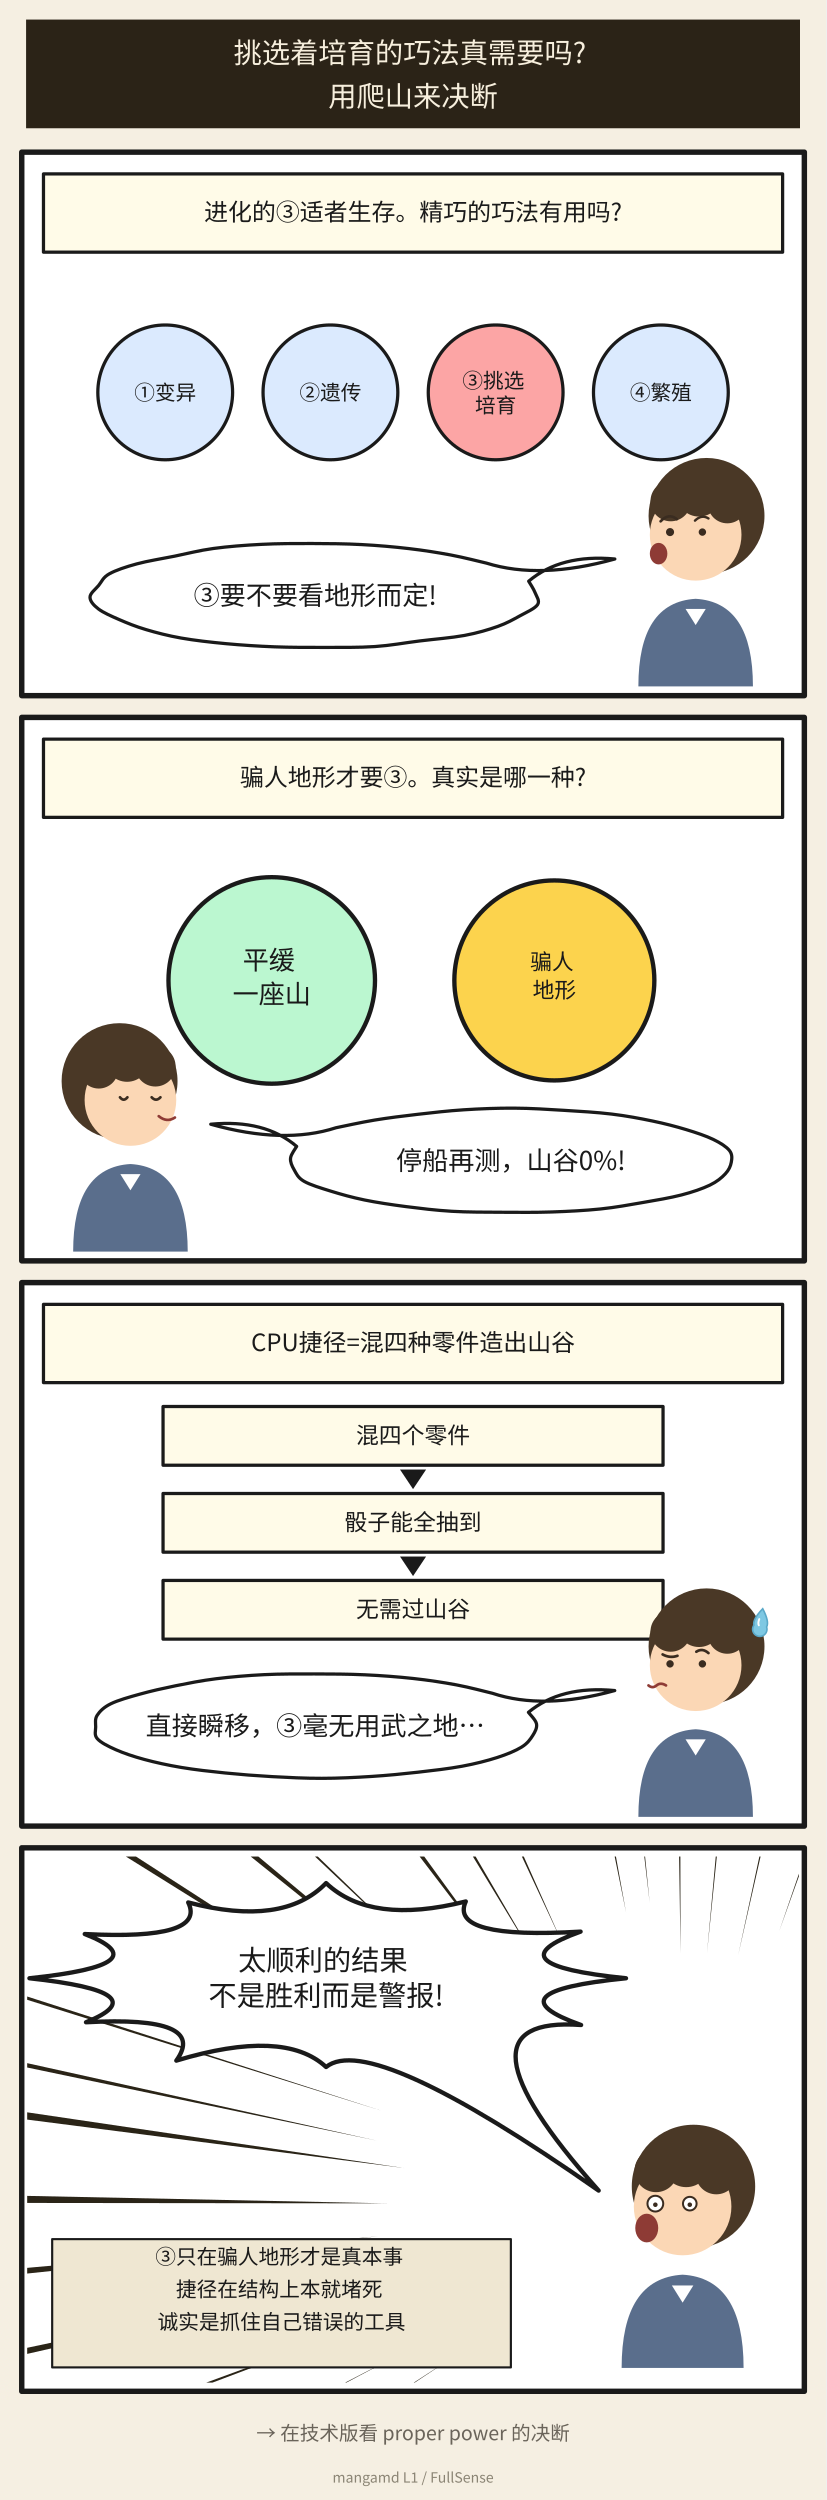
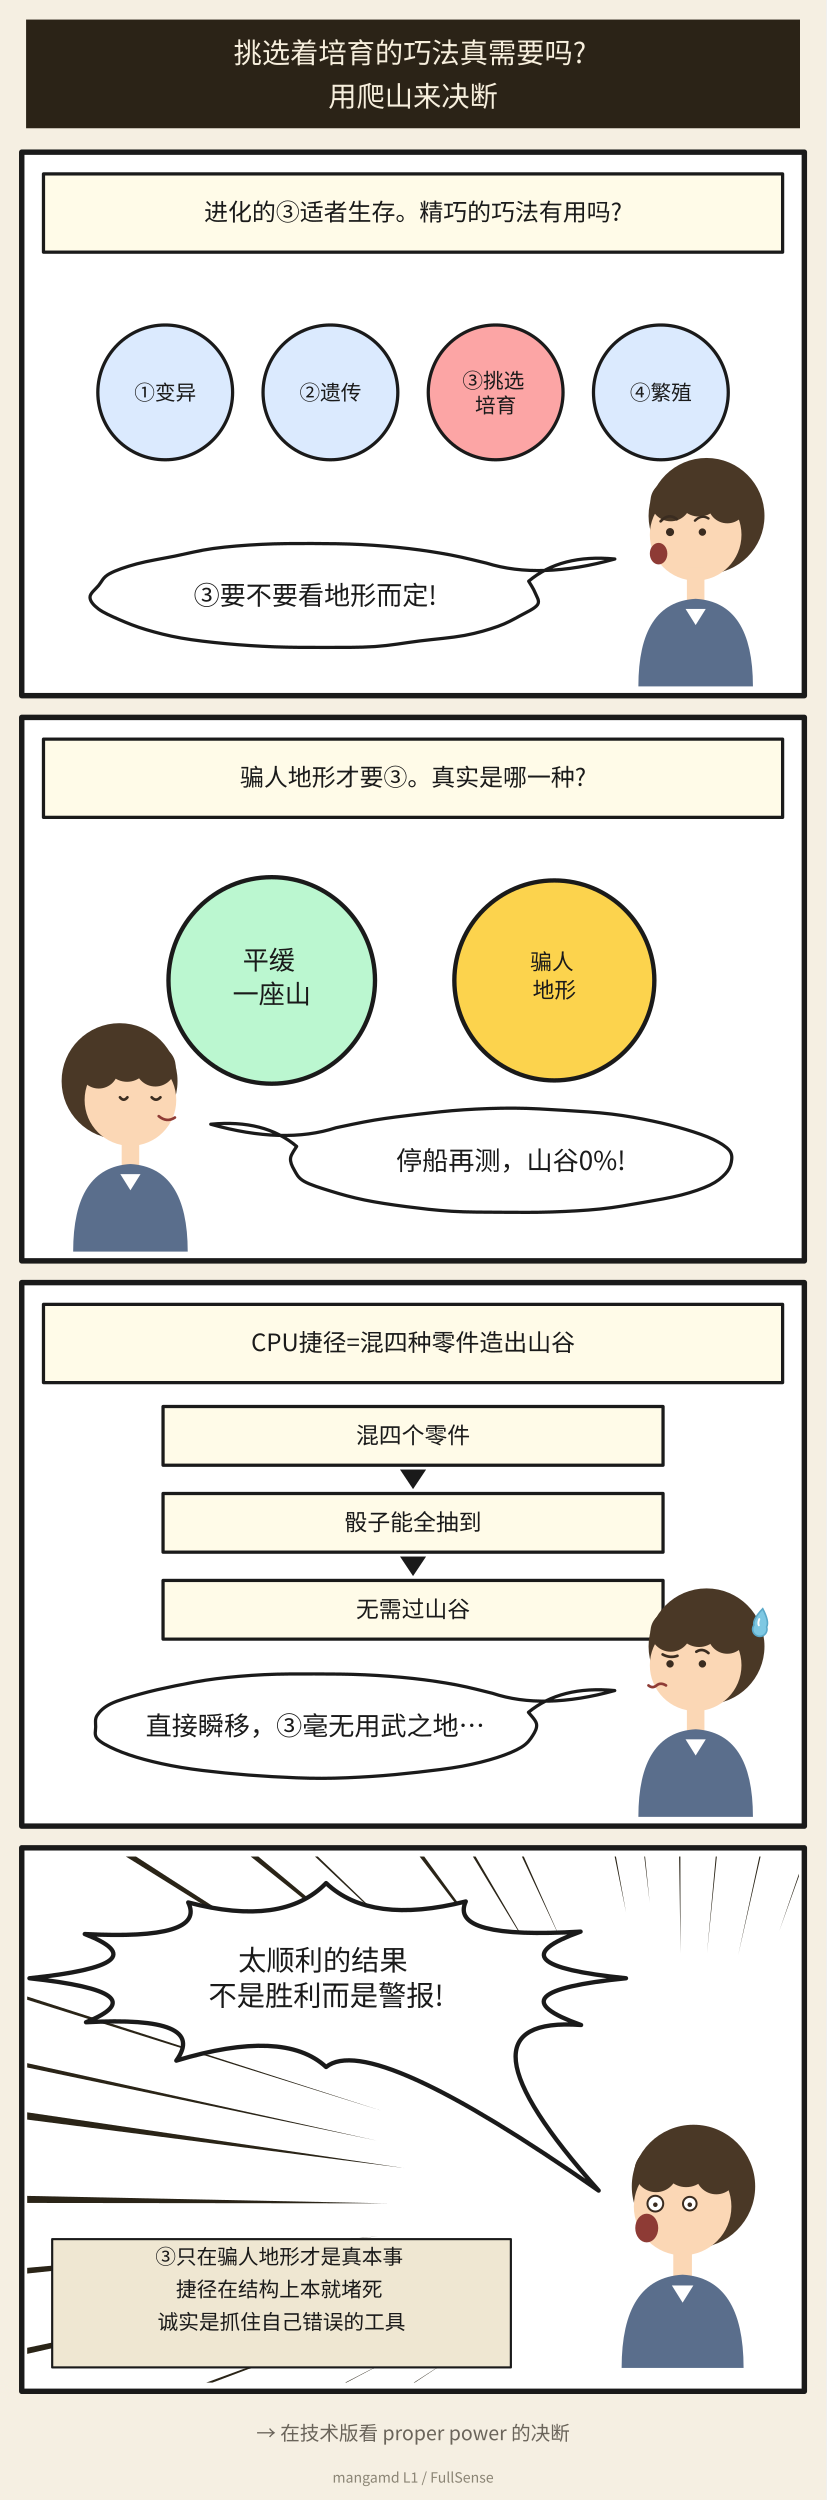
<svg xmlns="http://www.w3.org/2000/svg" viewBox="0 0 760 2300" role="img" aria-label="用爬山给 llcore 第三轴 ③ 下结论" style="width:100%;height:auto;max-width:1200px">
  <defs>
    <clipPath id="cl_26">
      <rect x="25" y="1708" width="710" height="484" />
    </clipPath>
  </defs>
  <rect width="760" height="2300" fill="#f5efe2" />
  <g transform="translate(0.00,0.00) scale(1)">
    <path d="M 24.00,18.00 L 736.00,18.00 L 736.00,118.00 L 24.00,118.00 Z" fill="#2b2317" stroke="none" stroke-width="3" stroke-linejoin="round" />
    <text font-family="'Microsoft YaHei','Noto Sans CJK SC',sans-serif" font-size="26" fill="#f7efdd" text-anchor="middle">
      <tspan x="380.0" y="58.0">挑选着培育的巧法真需要吗?</tspan>
      <tspan x="380.0" y="98.0">用爬山来决断</tspan>
    </text>
  </g>
  <g transform="translate(0.00,0.00) scale(1)">
    <path d="M 20.00,140.00 L 740.00,140.00 L 740.00,640.00 L 20.00,640.00 Z" fill="#ffffff" stroke="#1a1a1a" stroke-width="5" stroke-linejoin="round" />
    <text font-family="'Microsoft YaHei','Noto Sans CJK SC',sans-serif" font-size="1" fill="#1a1a1a" text-anchor="middle">
      <tspan x="0.0" y="0.0" />
    </text>
  </g>
  <g transform="translate(0.00,0.00) scale(1)">
    <path d="M 20.00,660.00 L 740.00,660.00 L 740.00,1160.00 L 20.00,1160.00 Z" fill="#ffffff" stroke="#1a1a1a" stroke-width="5" stroke-linejoin="round" />
    <text font-family="'Microsoft YaHei','Noto Sans CJK SC',sans-serif" font-size="1" fill="#1a1a1a" text-anchor="middle">
      <tspan x="0.0" y="0.0" />
    </text>
  </g>
  <g transform="translate(0.00,0.00) scale(1)">
    <path d="M 20.00,1180.00 L 740.00,1180.00 L 740.00,1680.00 L 20.00,1680.00 Z" fill="#ffffff" stroke="#1a1a1a" stroke-width="5" stroke-linejoin="round" />
    <text font-family="'Microsoft YaHei','Noto Sans CJK SC',sans-serif" font-size="1" fill="#1a1a1a" text-anchor="middle">
      <tspan x="0.0" y="0.0" />
    </text>
  </g>
  <g transform="translate(0.00,0.00) scale(1)">
    <path d="M 20.00,1700.00 L 740.00,1700.00 L 740.00,2200.00 L 20.00,2200.00 Z" fill="#ffffff" stroke="#1a1a1a" stroke-width="5" stroke-linejoin="round" />
    <text font-family="'Microsoft YaHei','Noto Sans CJK SC',sans-serif" font-size="1" fill="#1a1a1a" text-anchor="middle">
      <tspan x="0.0" y="0.0" />
    </text>
  </g>
  <g transform="translate(0.00,0.00) scale(1)">
    <path d="M 40.00,160.00 L 720.00,160.00 L 720.00,232.00 L 40.00,232.00 Z" fill="#fffbe8" stroke="#1a1a1a" stroke-width="3" stroke-linejoin="round" />
    <text font-family="'Microsoft YaHei','Noto Sans CJK SC',sans-serif" font-size="22" fill="#1a1a1a" text-anchor="middle">
      <tspan x="380.0" y="203.0">进化的③适者生存。精巧的巧法有用吗?</tspan>
    </text>
  </g>
  <g transform="translate(0.00,0.00) scale(1)">
    <path d="M 90.00,361.00 a 62.00,62.00 0 1,0 124.00,0 a 62.00,62.00 0 1,0 -124.00,0 Z" fill="#dbeafe" stroke="#1a1a1a" stroke-width="3" stroke-linejoin="round" />
    <text font-family="'Microsoft YaHei','Noto Sans CJK SC',sans-serif" font-size="19" fill="#1a1a1a" text-anchor="middle">
      <tspan x="152.0" y="368.0">①变异</tspan>
    </text>
  </g>
  <g transform="translate(0.00,0.00) scale(1)">
    <path d="M 242.00,361.00 a 62.00,62.00 0 1,0 124.00,0 a 62.00,62.00 0 1,0 -124.00,0 Z" fill="#dbeafe" stroke="#1a1a1a" stroke-width="3" stroke-linejoin="round" />
    <text font-family="'Microsoft YaHei','Noto Sans CJK SC',sans-serif" font-size="19" fill="#1a1a1a" text-anchor="middle">
      <tspan x="304.0" y="368.0">②遗传</tspan>
    </text>
  </g>
  <g transform="translate(0.00,0.00) scale(1)">
    <path d="M 394.00,361.00 a 62.00,62.00 0 1,0 124.00,0 a 62.00,62.00 0 1,0 -124.00,0 Z" fill="#fca5a5" stroke="#1a1a1a" stroke-width="3" stroke-linejoin="round" />
    <text font-family="'Microsoft YaHei','Noto Sans CJK SC',sans-serif" font-size="19" fill="#1a1a1a" text-anchor="middle">
      <tspan x="456.0" y="357.0">③挑选</tspan>
      <tspan x="456.0" y="379.8">培育</tspan>
    </text>
  </g>
  <g transform="translate(0.00,0.00) scale(1)">
    <path d="M 546.00,361.00 a 62.00,62.00 0 1,0 124.00,0 a 62.00,62.00 0 1,0 -124.00,0 Z" fill="#dbeafe" stroke="#1a1a1a" stroke-width="3" stroke-linejoin="round" />
    <text font-family="'Microsoft YaHei','Noto Sans CJK SC',sans-serif" font-size="19" fill="#1a1a1a" text-anchor="middle">
      <tspan x="608.0" y="368.0">④繁殖</tspan>
    </text>
  </g>
  <g transform="translate(0.00,0.00) scale(1)">
    <path d="M 596.68,474.64 a 53.32,53.32 0 1,0 106.64,0 a 53.32,53.32 0 1,0 -106.64,0 Z" fill="#4a3826" stroke="none" stroke-width="2" stroke-linejoin="round" />
    <path d="M 597.84,492.00 a 42.16,42.16 0 1,0 84.32,0 a 42.16,42.16 0 1,0 -84.32,0 Z" fill="#fbd7b5" stroke="none" stroke-width="2" stroke-linejoin="round" />
    <path d="M 598.46,461.00 a 18.60,18.60 0 1,0 37.20,0 a 18.60,18.60 0 1,0 -37.20,0 Z" fill="#4a3826" stroke="none" stroke-width="2" stroke-linejoin="round" />
    <path d="M 622.64,454.80 a 20.46,20.46 0 1,0 40.92,0 a 20.46,20.46 0 1,0 -40.92,0 Z" fill="#4a3826" stroke="none" stroke-width="2" stroke-linejoin="round" />
    <path d="M 651.16,463.48 a 17.98,17.98 0 1,0 35.96,0 a 17.98,17.98 0 1,0 -35.96,0 Z" fill="#4a3826" stroke="none" stroke-width="2" stroke-linejoin="round" />
    <path d="M 607.76 479.6 q 7.44 -8 14.88 -2" fill="none" stroke="#3a2c20" stroke-width="2.5" stroke-linejoin="round" stroke-linecap="round" />
    <path d="M 639.38 478.98 q 6.2 -6 12.4 -2" fill="none" stroke="#3a2c20" stroke-width="2.25" stroke-linejoin="round" stroke-linecap="round" />
    <path d="M 612.72,489.52 a 3.72,3.72 0 1,0 7.44,0 a 3.72,3.72 0 1,0 -7.44,0 Z" fill="#3a2c20" stroke="none" stroke-width="2" stroke-linejoin="round" />
    <path d="M 642.79,489.52 a 3.41,3.41 0 1,0 6.82,0 a 3.41,3.41 0 1,0 -6.82,0 Z" fill="#3a2c20" stroke="none" stroke-width="2" stroke-linejoin="round" />
    <path d="M 597.84,509.36 a 8.06,9.92 0 1,0 16.12,0 a 8.06,9.92 0 1,0 -16.12,0 Z" fill="#8e3b35" stroke="none" stroke-width="2" stroke-linejoin="round" />
+     <path d="M 631.94 521.76 h 16.12 v 43.4 h -16.12 Z" fill="#fbd7b5" stroke="none" stroke-width="2" stroke-linejoin="round" />
    <path d="M 587.3 631.5 Q 587.3 554.0 640 550.9 Q 692.7 554.0 692.7 631.5 Z" fill="#5a6e8c" stroke="none" stroke-width="2" stroke-linejoin="round" />
    <path d="M 630.7 560.2 L 640 575.08 L 649.3 560.2" fill="#ffffff" stroke="none" stroke-width="2" stroke-linejoin="round" />
  </g>
  <g transform="translate(0.00,0.00) scale(1)">
    <path d="M 486.38,534.71 C 487.38,536.49 490.98,541.79 492.34,545.39 C 493.70,548.98 496.88,552.76 494.56,556.28 C 492.25,559.80 484.54,563.18 478.44,566.52 C 472.34,569.86 466.49,573.28 457.97,576.30 C 449.45,579.31 439.31,582.37 427.31,584.60 C 415.32,586.83 399.72,587.98 386.00,589.69 C 372.28,591.39 359.56,593.85 344.98,594.83 C 330.41,595.82 313.95,595.58 298.54,595.62 C 283.13,595.66 267.63,595.65 252.52,595.08 C 237.41,594.50 222.19,593.51 207.89,592.17 C 193.59,590.83 179.01,589.18 166.73,587.02 C 154.45,584.86 143.72,582.03 134.23,579.20 C 124.73,576.37 117.04,573.22 109.75,570.05 C 102.46,566.88 94.98,563.63 90.49,560.18 C 86.00,556.74 82.76,552.99 82.80,549.40 C 82.83,545.81 87.76,542.24 90.71,538.67 C 93.66,535.10 94.62,531.30 100.47,527.99 C 106.32,524.67 115.78,521.50 125.82,518.78 C 135.86,516.06 148.97,514.02 160.71,511.66 C 172.45,509.30 183.01,506.42 196.27,504.61 C 209.53,502.80 225.18,501.58 240.26,500.82 C 255.35,500.05 271.34,499.99 286.78,500.03 C 302.22,500.06 317.97,500.23 332.89,501.02 C 347.81,501.80 362.66,503.12 376.31,504.72 C 389.95,506.32 402.88,508.38 414.76,510.60 C 426.64,512.83 442.11,516.83 447.58,518.08 Q 496.87,533.47 565.64,514.28 Q 516.02,509.63 486.38,534.71 Z" fill="#ffffff" stroke="#1a1a1a" stroke-width="3" stroke-linejoin="round" />
    <text font-family="'Microsoft YaHei','Noto Sans CJK SC',sans-serif" font-size="24" fill="#1a1a1a" text-anchor="middle">
      <tspan x="290.0" y="556.4">③要不要看地形而定!</tspan>
    </text>
  </g>
  <g transform="translate(0.00,0.00) scale(1)">
    <path d="M 40.00,680.00 L 720.00,680.00 L 720.00,752.00 L 40.00,752.00 Z" fill="#fffbe8" stroke="#1a1a1a" stroke-width="3" stroke-linejoin="round" />
    <text font-family="'Microsoft YaHei','Noto Sans CJK SC',sans-serif" font-size="22" fill="#1a1a1a" text-anchor="middle">
      <tspan x="380.0" y="723.0">骗人地形才要③。真实是哪一种?</tspan>
    </text>
  </g>
  <g transform="translate(0.00,0.00) scale(1)">
    <path d="M 155.00,902.00 a 95.00,95.00 0 1,0 190.00,0 a 95.00,95.00 0 1,0 -190.00,0 Z" fill="#bbf7d0" stroke="#1a1a1a" stroke-width="4" stroke-linejoin="round" />
    <text font-family="'Microsoft YaHei','Noto Sans CJK SC',sans-serif" font-size="24" fill="#1a1a1a" text-anchor="middle">
      <tspan x="250.0" y="892.0">平缓</tspan>
      <tspan x="250.0" y="923.2">一座山</tspan>
    </text>
  </g>
  <g transform="translate(0.00,0.00) scale(1)">
    <path d="M 418.00,902.00 a 92.00,92.00 0 1,0 184.00,0 a 92.00,92.00 0 1,0 -184.00,0 Z" fill="#fcd34d" stroke="#1a1a1a" stroke-width="4" stroke-linejoin="round" />
    <text font-family="'Microsoft YaHei','Noto Sans CJK SC',sans-serif" font-size="20" fill="#1a1a1a" text-anchor="middle">
      <tspan x="510.0" y="892.0">骗人</tspan>
      <tspan x="510.0" y="918.0">地形</tspan>
    </text>
  </g>
  <g transform="translate(0.00,0.00) scale(1)">
    <path d="M 56.68,994.64 a 53.32,53.32 0 1,0 106.64,0 a 53.32,53.32 0 1,0 -106.64,0 Z" fill="#4a3826" stroke="none" stroke-width="2" stroke-linejoin="round" />
    <path d="M 77.84,1012.00 a 42.16,42.16 0 1,0 84.32,0 a 42.16,42.16 0 1,0 -84.32,0 Z" fill="#fbd7b5" stroke="none" stroke-width="2" stroke-linejoin="round" />
    <path d="M 124.34,981.00 a 18.60,18.60 0 1,0 37.20,0 a 18.60,18.60 0 1,0 -37.20,0 Z" fill="#4a3826" stroke="none" stroke-width="2" stroke-linejoin="round" />
    <path d="M 96.44,974.80 a 20.46,20.46 0 1,0 40.92,0 a 20.46,20.46 0 1,0 -40.92,0 Z" fill="#4a3826" stroke="none" stroke-width="2" stroke-linejoin="round" />
    <path d="M 72.88,983.48 a 17.98,17.98 0 1,0 35.96,0 a 17.98,17.98 0 1,0 -35.96,0 Z" fill="#4a3826" stroke="none" stroke-width="2" stroke-linejoin="round" />
    <path d="M 139.53 1009.52 q 4.03 4.34 8.06 0" fill="none" stroke="#3a2c20" stroke-width="2.5" stroke-linejoin="round" stroke-linecap="round" />
    <path d="M 110.39 1009.52 q 3.41 4.34 6.82 0" fill="none" stroke="#3a2c20" stroke-width="2.5" stroke-linejoin="round" stroke-linecap="round" />
    <path d="M 146.04 1026.88 q 7.44 6.2 14.88 1.24" fill="none" stroke="#8e3b35" stroke-width="2.5" stroke-linejoin="round" stroke-linecap="round" />
+     <path d="M 111.94 1041.76 h 16.12 v 43.4 h -16.12 Z" fill="#fbd7b5" stroke="none" stroke-width="2" stroke-linejoin="round" />
    <path d="M 67.3 1151.5 Q 67.3 1074.0 120 1070.9 Q 172.7 1074.0 172.7 1151.5 Z" fill="#5a6e8c" stroke="none" stroke-width="2" stroke-linejoin="round" />
    <path d="M 110.7 1080.2 L 120 1095.08 L 129.3 1080.2" fill="#ffffff" stroke="none" stroke-width="2" stroke-linejoin="round" />
  </g>
  <g transform="translate(0.00,0.00) scale(1)">
    <path d="M 309.19,1037.51 C 315.10,1036.34 332.08,1032.54 344.61,1030.48 C 357.15,1028.42 370.68,1026.74 384.40,1025.16 C 398.12,1023.59 412.15,1021.95 426.93,1021.00 C 441.71,1020.06 457.77,1019.41 473.09,1019.50 C 488.41,1019.58 503.89,1020.60 518.84,1021.51 C 533.79,1022.42 549.23,1023.32 562.79,1024.96 C 576.36,1026.59 588.82,1028.95 600.24,1031.33 C 611.66,1033.71 621.98,1036.41 631.31,1039.24 C 640.64,1042.07 649.60,1045.07 656.24,1048.29 C 662.88,1051.51 668.37,1055.03 671.13,1058.54 C 673.88,1062.05 673.42,1065.75 672.77,1069.33 C 672.12,1072.91 670.52,1076.50 667.22,1080.00 C 663.93,1083.51 659.73,1087.11 653.01,1090.34 C 646.28,1093.57 637.17,1096.71 626.88,1099.37 C 616.59,1102.04 603.68,1104.18 591.27,1106.33 C 578.87,1108.47 566.39,1110.80 552.44,1112.25 C 538.49,1113.69 522.72,1114.51 507.60,1115.01 C 492.47,1115.52 476.99,1115.39 461.68,1115.28 C 446.36,1115.18 430.43,1115.26 415.71,1114.39 C 400.99,1113.51 386.76,1111.78 373.36,1110.05 C 359.95,1108.31 346.73,1106.32 335.26,1103.97 C 323.80,1101.61 313.84,1098.79 304.57,1095.92 C 295.30,1093.05 285.31,1090.05 279.64,1086.75 C 273.98,1083.45 272.62,1079.67 270.57,1076.11 C 268.51,1072.55 266.91,1068.99 267.31,1065.42 C 267.70,1061.85 271.98,1056.49 272.92,1054.70 Q 243.38,1029.56 193.90,1034.29 Q 261.00,1053.20 309.19,1037.51 Z" fill="#ffffff" stroke="#1a1a1a" stroke-width="3" stroke-linejoin="round" />
    <text font-family="'Microsoft YaHei','Noto Sans CJK SC',sans-serif" font-size="24" fill="#1a1a1a" text-anchor="middle">
      <tspan x="470.0" y="1076.4">停船再测，山谷0%!</tspan>
    </text>
  </g>
  <g transform="translate(0.00,0.00) scale(1)">
    <path d="M 40.00,1200.00 L 720.00,1200.00 L 720.00,1272.00 L 40.00,1272.00 Z" fill="#fffbe8" stroke="#1a1a1a" stroke-width="3" stroke-linejoin="round" />
    <text font-family="'Microsoft YaHei','Noto Sans CJK SC',sans-serif" font-size="22" fill="#1a1a1a" text-anchor="middle">
      <tspan x="380.0" y="1243.0">CPU捷径=混四种零件造出山谷</tspan>
    </text>
  </g>
  <g transform="translate(0.00,0.00) scale(1)">
    <path d="M 150.00,1294.00 L 610.00,1294.00 L 610.00,1348.00 L 150.00,1348.00 Z" fill="#fffbe8" stroke="#1a1a1a" stroke-width="3" stroke-linejoin="round" />
    <text font-family="'Microsoft YaHei','Noto Sans CJK SC',sans-serif" font-size="21" fill="#1a1a1a" text-anchor="middle">
      <tspan x="380.0" y="1328.0">混四个零件</tspan>
    </text>
  </g>
  <g transform="translate(0.00,0.00) scale(1)">
    <path d="M 368.00,1352.00 L 392.00,1352.00 L 380.00,1370.00 Z" fill="#1a1a1a" stroke="none" stroke-width="3" stroke-linejoin="round" />
    <text font-family="'Microsoft YaHei','Noto Sans CJK SC',sans-serif" font-size="1" fill="#1a1a1a" text-anchor="middle">
      <tspan x="0.0" y="0.0" />
    </text>
  </g>
  <g transform="translate(0.00,0.00) scale(1)">
    <path d="M 150.00,1374.00 L 610.00,1374.00 L 610.00,1428.00 L 150.00,1428.00 Z" fill="#fffbe8" stroke="#1a1a1a" stroke-width="3" stroke-linejoin="round" />
    <text font-family="'Microsoft YaHei','Noto Sans CJK SC',sans-serif" font-size="21" fill="#1a1a1a" text-anchor="middle">
      <tspan x="380.0" y="1408.0">骰子能全抽到</tspan>
    </text>
  </g>
  <g transform="translate(0.00,0.00) scale(1)">
    <path d="M 368.00,1432.00 L 392.00,1432.00 L 380.00,1450.00 Z" fill="#1a1a1a" stroke="none" stroke-width="3" stroke-linejoin="round" />
    <text font-family="'Microsoft YaHei','Noto Sans CJK SC',sans-serif" font-size="1" fill="#1a1a1a" text-anchor="middle">
      <tspan x="0.0" y="0.0" />
    </text>
  </g>
  <g transform="translate(0.00,0.00) scale(1)">
    <path d="M 150.00,1454.00 L 610.00,1454.00 L 610.00,1508.00 L 150.00,1508.00 Z" fill="#fffbe8" stroke="#1a1a1a" stroke-width="3" stroke-linejoin="round" />
    <text font-family="'Microsoft YaHei','Noto Sans CJK SC',sans-serif" font-size="21" fill="#1a1a1a" text-anchor="middle">
      <tspan x="380.0" y="1488.0">无需过山谷</tspan>
    </text>
  </g>
  <g transform="translate(0.00,0.00) scale(1)">
    <path d="M 596.68,1514.64 a 53.32,53.32 0 1,0 106.64,0 a 53.32,53.32 0 1,0 -106.64,0 Z" fill="#4a3826" stroke="none" stroke-width="2" stroke-linejoin="round" />
    <path d="M 597.84,1532.00 a 42.16,42.16 0 1,0 84.32,0 a 42.16,42.16 0 1,0 -84.32,0 Z" fill="#fbd7b5" stroke="none" stroke-width="2" stroke-linejoin="round" />
    <path d="M 598.46,1501.00 a 18.60,18.60 0 1,0 37.20,0 a 18.60,18.60 0 1,0 -37.20,0 Z" fill="#4a3826" stroke="none" stroke-width="2" stroke-linejoin="round" />
    <path d="M 622.64,1494.80 a 20.46,20.46 0 1,0 40.92,0 a 20.46,20.46 0 1,0 -40.92,0 Z" fill="#4a3826" stroke="none" stroke-width="2" stroke-linejoin="round" />
    <path d="M 651.16,1503.48 a 17.98,17.98 0 1,0 35.96,0 a 17.98,17.98 0 1,0 -35.96,0 Z" fill="#4a3826" stroke="none" stroke-width="2" stroke-linejoin="round" />
    <path d="M 609.62 1522.08 q 6.82 3.72 13.64 1.24" fill="none" stroke="#3a2c20" stroke-width="2.5" stroke-linejoin="round" stroke-linecap="round" />
    <path d="M 613.03,1530.76 a 3.41,3.41 0 1,0 6.82,0 a 3.41,3.41 0 1,0 -6.82,0 Z" fill="#3a2c20" stroke="none" stroke-width="2" stroke-linejoin="round" />
    <path d="M 640.62 1519.6 q 5.58 -3.72 11.16 1.24" fill="none" stroke="#3a2c20" stroke-width="2.5" stroke-linejoin="round" stroke-linecap="round" />
    <path d="M 642.79,1530.76 a 3.41,3.41 0 1,0 6.82,0 a 3.41,3.41 0 1,0 -6.82,0 Z" fill="#3a2c20" stroke="none" stroke-width="2" stroke-linejoin="round" />
    <path d="M 612.72 1550.6 q -4.96 -3.1 -8.68 0 q -3.72 3.1 -7.44 0" fill="none" stroke="#8e3b35" stroke-width="2.5" stroke-linejoin="round" stroke-linecap="round" />
+     <path d="M 631.94 1561.76 h 16.12 v 43.4 h -16.12 Z" fill="#fbd7b5" stroke="none" stroke-width="2" stroke-linejoin="round" />
    <path d="M 587.3 1671.5 Q 587.3 1594.0 640 1590.9 Q 692.7 1594.0 692.7 1671.5 Z" fill="#5a6e8c" stroke="none" stroke-width="2" stroke-linejoin="round" />
    <path d="M 630.7 1600.2 L 640 1615.08 L 649.3 1600.2" fill="#ffffff" stroke="none" stroke-width="2" stroke-linejoin="round" />
  </g>
  <g transform="translate(700.0,1492.0) rotate(8.1)">
    <path d="M 0,-12.1 Q 7.9,-1.1 5.9,4.0 A 6.6,6.6 0 1 1 -5.9,4.0 Q -7.9,-1.1 0,-12.1 Z" fill="#7EC8E3" stroke="#5aa8c8" stroke-width="1.5" />
    <path d="M -1.8,-2.2 q -0.9,4.0 0.4,5.7" stroke="#ffffff" stroke-width="1.8" fill="none" stroke-linecap="round" />
  </g>
  <g transform="translate(0.00,0.00) scale(1)">
    <path d="M 486.15,1575.34 C 487.39,1577.11 492.93,1582.41 493.59,1585.97 C 494.25,1589.53 492.38,1593.14 490.09,1596.70 C 487.81,1600.26 485.32,1603.94 479.86,1607.32 C 474.40,1610.69 466.45,1614.00 457.33,1616.94 C 448.20,1619.87 437.21,1622.69 425.11,1624.93 C 413.01,1627.17 398.64,1628.83 384.75,1630.40 C 370.85,1631.97 356.53,1633.39 341.75,1634.33 C 326.97,1635.28 311.29,1636.05 296.06,1636.07 C 280.84,1636.10 265.24,1635.32 250.41,1634.50 C 235.58,1633.67 221.03,1632.54 207.08,1631.12 C 193.13,1629.71 179.10,1628.10 166.72,1626.03 C 154.34,1623.96 142.83,1621.41 132.81,1618.70 C 122.79,1615.99 113.83,1612.93 106.61,1609.75 C 99.40,1606.57 92.64,1603.12 89.54,1599.62 C 86.44,1596.12 88.05,1592.38 88.03,1588.77 C 88.02,1585.17 87.13,1581.55 89.45,1578.00 C 91.77,1574.45 95.37,1570.71 101.94,1567.48 C 108.50,1564.24 118.93,1561.32 128.84,1558.57 C 138.76,1555.81 149.78,1553.29 161.44,1550.93 C 173.10,1548.58 185.26,1546.15 198.82,1544.45 C 212.38,1542.74 227.71,1541.43 242.79,1540.69 C 257.88,1539.95 273.85,1540.00 289.34,1540.02 C 304.82,1540.05 320.56,1540.12 335.70,1540.82 C 350.84,1541.52 366.16,1542.67 380.18,1544.21 C 394.20,1545.75 407.69,1547.80 419.83,1550.07 C 431.98,1552.33 447.51,1556.53 453.04,1557.82 Q 500.03,1573.50 565.56,1555.31 Q 515.93,1550.65 486.15,1575.34 Z" fill="#ffffff" stroke="#1a1a1a" stroke-width="3" stroke-linejoin="round" />
    <text font-family="'Microsoft YaHei','Noto Sans CJK SC',sans-serif" font-size="24" fill="#1a1a1a" text-anchor="middle">
      <tspan x="290.0" y="1596.4">直接瞬移，③毫无用武之地…</tspan>
    </text>
  </g>
  <g clip-path="url(#cl_26)">
    <path d="M 906.5,2032.5 L 1431.3,2043.4 L 1431.5,2031.2 Z" fill="#ffffff" />
    <path d="M 875.1,2081.6 L 1339.2,2182.5 L 1340.8,2174.7 Z" fill="#ffffff" />
    <path d="M 854.6,2107.9 L 1325.4,2275.0 L 1328.6,2265.6 Z" fill="#ffffff" />
    <path d="M 875.7,2154.6 L 1313.5,2382.4 L 1319.6,2370.4 Z" fill="#ffffff" />
    <path d="M 834.4,2165.4 L 1292.5,2474.0 L 1300.0,2462.5 Z" fill="#ffffff" />
    <path d="M 819.1,2176.3 L 1245.9,2507.6 L 1250.6,2501.5 Z" fill="#ffffff" />
    <path d="M 806.9,2204.8 L 1143.1,2539.5 L 1149.4,2533.0 Z" fill="#ffffff" />
    <path d="M 800.2,2241.3 L 1093.1,2607.8 L 1100.2,2602.0 Z" fill="#ffffff" />
    <path d="M 760.9,2238.6 L 1039.2,2684.5 L 1047.5,2679.2 Z" fill="#ffffff" />
    <path d="M 722.6,2242.5 L 941.4,2752.6 L 955.5,2746.3 Z" fill="#ffffff" />
    <path d="M 714.3,2278.8 L 887.6,2795.3 L 898.2,2791.6 Z" fill="#ffffff" />
    <path d="M 675.5,2253.0 L 778.1,2766.7 L 790.9,2763.9 Z" fill="#ffffff" />
    <path d="M 649.1,2290.0 L 682.8,2799.0 L 698.2,2797.7 Z" fill="#ffffff" />
    <path d="M 625.9,2285.7 L 616.0,2776.2 L 628.0,2776.3 Z" fill="#ffffff" />
    <path d="M 589.5,2297.6 L 507.0,2816.4 L 522.3,2818.6 Z" fill="#ffffff" />
    <path d="M 566.1,2296.3 L 447.6,2780.4 L 458.7,2783.0 Z" fill="#ffffff" />
    <path d="M 556.8,2247.9 L 396.4,2726.5 L 403.6,2728.9 Z" fill="#ffffff" />
    <path d="M 512.1,2256.1 L 264.9,2722.5 L 277.9,2729.2 Z" fill="#ffffff" />
    <path d="M 437.9,2219.8 L 53.7,2595.7 L 61.4,2603.4 Z" fill="#ffffff" />
    <path d="M 412.5,2198.8 L 24.1,2495.2 L 31.6,2504.8 Z" fill="#ffffff" />
    <path d="M 426.8,2162.0 L -13.5,2446.3 L -9.3,2452.8 Z" fill="#ffffff" />
    <path d="M 382.5,2158.3 L -58.9,2385.8 L -56.2,2390.9 Z" fill="#ffffff" />
    <path d="M 406.7,2112.4 L -135.2,2309.8 L -132.5,2317.1 Z" fill="#ffffff" />
    <path d="M 359.6,2089.1 L -126.2,2190.0 L -123.6,2201.6 Z" fill="#ffffff" />
    <path d="M 356.2,2056.6 L -188.3,2103.4 L -187.1,2116.4 Z" fill="#ffffff" />
    <path d="M 364.4,2027.1 L -67.2,2016.2 L -67.3,2028.7 Z" fill="#ffffff" />
    <path d="M 380.0,1995.7 L -139.2,1916.6 L -141.2,1931.1 Z" fill="#ffffff" />
    <path d="M 355.1,1971.2 L -140.3,1859.9 L -142.2,1868.7 Z" fill="#ffffff" />
    <path d="M 359.2,1944.6 L -118.5,1789.3 L -120.4,1795.4 Z" fill="#ffffff" />
    <path d="M 408.1,1890.5 L -23.2,1610.0 L -29.3,1619.7 Z" fill="#ffffff" />
    <path d="M 421.9,1861.5 L 77.9,1572.0 L 69.8,1581.8 Z" fill="#ffffff" />
    <path d="M 428.5,1839.3 L 56.5,1478.8 L 51.5,1484.1 Z" fill="#ffffff" />
    <path d="M 483.1,1835.5 L 204.8,1448.5 L 192.1,1458.0 Z" fill="#ffffff" />
    <path d="M 501.6,1817.7 L 229.5,1346.5 L 217.1,1353.9 Z" fill="#ffffff" />
    <path d="M 521.1,1795.9 L 311.5,1320.0 L 298.8,1325.8 Z" fill="#ffffff" />
    <path d="M 577.6,1767.7 L 491.7,1278.5 L 475.9,1281.5 Z" fill="#ffffff" />
    <path d="M 598.6,1758.9 L 556.1,1312.3 L 544.7,1313.5 Z" fill="#ffffff" />
    <path d="M 626.2,1804.1 L 626.9,1316.1 L 617.4,1316.2 Z" fill="#ffffff" />
    <path d="M 649.7,1804.2 L 702.3,1300.3 L 694.1,1299.5 Z" fill="#ffffff" />
    <path d="M 677.6,1805.7 L 805.2,1251.2 L 795.6,1249.1 Z" fill="#ffffff" />
    <path d="M 714.2,1784.2 L 891.5,1295.5 L 881.2,1291.9 Z" fill="#ffffff" />
    <path d="M 773.9,1806.6 L 1052.5,1392.1 L 1041.2,1384.7 Z" fill="#ffffff" />
    <path d="M 767.5,1850.0 L 1065.7,1472.4 L 1058.8,1467.1 Z" fill="#ffffff" />
    <path d="M 783.6,1869.6 L 1166.4,1481.2 L 1160.3,1475.3 Z" fill="#ffffff" />
    <path d="M 815.9,1879.3 L 1203.2,1575.4 L 1196.7,1567.3 Z" fill="#ffffff" />
    <path d="M 825.0,1914.3 L 1292.0,1649.1 L 1284.2,1635.8 Z" fill="#ffffff" />
    <path d="M 845.8,1932.8 L 1361.4,1711.1 L 1355.2,1697.2 Z" fill="#ffffff" />
    <path d="M 861.5,1942.0 L 1278.8,1788.4 L 1276.2,1781.7 Z" fill="#ffffff" />
    <path d="M 850.3,1972.6 L 1339.0,1849.6 L 1337.4,1843.4 Z" fill="#ffffff" />
    <path d="M 905.0,2002.3 L 1390.0,1960.3 L 1388.7,1947.6 Z" fill="#ffffff" />
    <path d="M 915.1,2032.6 L 1431.4,2041.4 L 1431.4,2033.3 Z" fill="#2a2417" />
    <path d="M 882.7,2083.2 L 1339.5,2181.2 L 1340.6,2176.0 Z" fill="#2a2417" />
    <path d="M 861.6,2110.3 L 1325.9,2273.5 L 1328.1,2267.2 Z" fill="#2a2417" />
    <path d="M 883.3,2158.5 L 1314.5,2380.4 L 1318.6,2372.4 Z" fill="#2a2417" />
    <path d="M 840.8,2169.6 L 1293.8,2472.1 L 1298.8,2464.4 Z" fill="#2a2417" />
    <path d="M 825.1,2180.8 L 1246.7,2506.6 L 1249.8,2502.5 Z" fill="#2a2417" />
    <path d="M 812.5,2210.2 L 1144.1,2538.4 L 1148.3,2534.1 Z" fill="#2a2417" />
    <path d="M 805.6,2247.8 L 1094.2,2606.9 L 1099.0,2603.0 Z" fill="#2a2417" />
    <path d="M 765.1,2245.1 L 1040.6,2683.6 L 1046.1,2680.1 Z" fill="#2a2417" />
    <path d="M 725.6,2249.0 L 943.8,2751.5 L 953.1,2747.4 Z" fill="#2a2417" />
    <path d="M 717.0,2286.4 L 889.4,2794.7 L 896.5,2792.2 Z" fill="#2a2417" />
    <path d="M 676.9,2259.9 L 780.3,2766.2 L 788.8,2764.4 Z" fill="#2a2417" />
    <path d="M 649.8,2298.0 L 685.3,2798.8 L 695.7,2797.9 Z" fill="#2a2417" />
    <path d="M 625.9,2293.6 L 618.0,2776.2 L 626.0,2776.3 Z" fill="#2a2417" />
    <path d="M 588.3,2305.9 L 509.5,2816.7 L 519.7,2818.2 Z" fill="#2a2417" />
    <path d="M 564.1,2304.5 L 449.4,2780.8 L 456.8,2782.5 Z" fill="#2a2417" />
    <path d="M 554.6,2254.6 L 397.6,2726.9 L 402.4,2728.5 Z" fill="#2a2417" />
    <path d="M 508.5,2263.1 L 267.1,2723.6 L 275.7,2728.1 Z" fill="#2a2417" />
    <path d="M 432.0,2225.7 L 55.0,2597.0 L 60.1,2602.1 Z" fill="#2a2417" />
    <path d="M 405.8,2204.0 L 25.4,2496.8 L 30.3,2503.2 Z" fill="#2a2417" />
    <path d="M 420.6,2166.1 L -12.8,2447.3 L -10.0,2451.7 Z" fill="#2a2417" />
    <path d="M 374.9,2162.3 L -58.5,2386.7 L -56.7,2390.1 Z" fill="#2a2417" />
    <path d="M 399.8,2114.9 L -134.8,2311.1 L -132.9,2315.9 Z" fill="#2a2417" />
    <path d="M 351.3,2090.9 L -125.8,2191.9 L -124.0,2199.7 Z" fill="#2a2417" />
    <path d="M 347.8,2057.4 L -188.1,2105.6 L -187.3,2114.2 Z" fill="#2a2417" />
    <path d="M 356.3,2027.1 L -67.2,2018.3 L -67.3,2026.6 Z" fill="#2a2417" />
    <path d="M 372.4,1994.7 L -139.6,1919.0 L -140.9,1928.7 Z" fill="#2a2417" />
    <path d="M 346.7,1969.4 L -140.6,1861.4 L -141.9,1867.2 Z" fill="#2a2417" />
    <path d="M 350.9,1941.9 L -118.8,1790.4 L -120.1,1794.4 Z" fill="#2a2417" />
    <path d="M 401.2,1886.1 L -24.2,1611.7 L -28.3,1618.1 Z" fill="#2a2417" />
    <path d="M 415.6,1856.3 L 76.5,1573.7 L 71.2,1580.2 Z" fill="#2a2417" />
    <path d="M 422.3,1833.4 L 55.7,1479.7 L 52.3,1483.3 Z" fill="#2a2417" />
    <path d="M 478.6,1829.4 L 202.7,1450.1 L 194.2,1456.4 Z" fill="#2a2417" />
    <path d="M 497.7,1811.1 L 227.4,1347.7 L 219.1,1352.6 Z" fill="#2a2417" />
    <path d="M 517.8,1788.6 L 309.4,1321.0 L 300.9,1324.8 Z" fill="#2a2417" />
    <path d="M 576.0,1759.6 L 489.0,1279.0 L 478.5,1281.0 Z" fill="#2a2417" />
    <path d="M 597.7,1750.5 L 554.2,1312.5 L 546.6,1313.3 Z" fill="#2a2417" />
    <path d="M 626.1,1797.1 L 625.3,1316.1 L 619.0,1316.2 Z" fill="#2a2417" />
    <path d="M 650.4,1797.3 L 701.0,1300.1 L 695.5,1299.6 Z" fill="#2a2417" />
    <path d="M 679.1,1798.8 L 803.6,1250.9 L 797.2,1249.5 Z" fill="#2a2417" />
    <path d="M 716.9,1776.6 L 889.8,1294.9 L 882.9,1292.5 Z" fill="#2a2417" />
    <path d="M 778.4,1799.7 L 1050.6,1390.9 L 1043.1,1386.0 Z" fill="#2a2417" />
    <path d="M 771.8,1844.4 L 1064.6,1471.5 L 1060.0,1468.0 Z" fill="#2a2417" />
    <path d="M 788.4,1864.7 L 1165.4,1480.2 L 1161.3,1476.2 Z" fill="#2a2417" />
    <path d="M 821.8,1874.6 L 1202.1,1574.0 L 1197.8,1568.6 Z" fill="#2a2417" />
    <path d="M 831.1,1910.7 L 1290.7,1646.9 L 1285.5,1638.0 Z" fill="#2a2417" />
    <path d="M 852.5,1929.8 L 1360.4,1708.8 L 1356.2,1699.5 Z" fill="#2a2417" />
    <path d="M 868.7,1939.2 L 1278.3,1787.3 L 1276.7,1782.9 Z" fill="#2a2417" />
    <path d="M 857.2,1970.8 L 1338.7,1848.6 L 1337.6,1844.4 Z" fill="#2a2417" />
    <path d="M 913.5,2001.5 L 1389.7,1958.2 L 1388.9,1949.7 Z" fill="#2a2417" />
  </g>
  <g transform="translate(0.00,0.00) scale(1)">
    <path d="M 581.24,2011.52 a 56.76,56.76 0 1,0 113.52,0 a 56.76,56.76 0 1,0 -113.52,0 Z" fill="#4a3826" stroke="none" stroke-width="2" stroke-linejoin="round" />
    <path d="M 583.12,2030.00 a 44.88,44.88 0 1,0 89.76,0 a 44.88,44.88 0 1,0 -89.76,0 Z" fill="#fbd7b5" stroke="none" stroke-width="2" stroke-linejoin="round" />
    <path d="M 583.78,1997.00 a 19.80,19.80 0 1,0 39.60,0 a 19.80,19.80 0 1,0 -39.60,0 Z" fill="#4a3826" stroke="none" stroke-width="2" stroke-linejoin="round" />
    <path d="M 609.52,1990.40 a 21.78,21.78 0 1,0 43.56,0 a 21.78,21.78 0 1,0 -43.56,0 Z" fill="#4a3826" stroke="none" stroke-width="2" stroke-linejoin="round" />
    <path d="M 639.88,1999.64 a 19.14,19.14 0 1,0 38.28,0 a 19.14,19.14 0 1,0 -38.28,0 Z" fill="#4a3826" stroke="none" stroke-width="2" stroke-linejoin="round" />
    <path d="M 595.66,2027.36 a 7.26,7.26 0 1,0 14.52,0 a 7.26,7.26 0 1,0 -14.52,0 Z" fill="#ffffff" stroke="#3a2c20" stroke-width="1.848" stroke-linejoin="round" stroke-linecap="round" />
    <path d="M 600.81,2028.35 a 2.11,2.11 0 1,0 4.22,0 a 2.11,2.11 0 1,0 -4.22,0 Z" fill="#3a2c20" stroke="none" stroke-width="2" stroke-linejoin="round" />
    <path d="M 628.33,2027.36 a 6.27,6.27 0 1,0 12.54,0 a 6.27,6.27 0 1,0 -12.54,0 Z" fill="#ffffff" stroke="#3a2c20" stroke-width="1.848" stroke-linejoin="round" stroke-linecap="round" />
    <path d="M 632.49,2028.35 a 2.11,2.11 0 1,0 4.22,0 a 2.11,2.11 0 1,0 -4.22,0 Z" fill="#3a2c20" stroke="none" stroke-width="2" stroke-linejoin="round" />
    <path d="M 584.44,2049.80 a 10.56,13.20 0 1,0 21.12,0 a 10.56,13.20 0 1,0 -21.12,0 Z" fill="#8e3b35" stroke="none" stroke-width="2" stroke-linejoin="round" />
+     <path d="M 619.42 2061.68 h 17.16 v 46.2 h -17.16 Z" fill="#fbd7b5" stroke="none" stroke-width="2" stroke-linejoin="round" />
    <path d="M 571.9 2178.5 Q 571.9 2096.0 628 2092.7 Q 684.1 2096.0 684.1 2178.5 Z" fill="#5a6e8c" stroke="none" stroke-width="2" stroke-linejoin="round" />
    <path d="M 618.1 2102.6 L 628 2118.44 L 637.9 2102.6" fill="#ffffff" stroke="none" stroke-width="2" stroke-linejoin="round" />
  </g>
  <g transform="translate(0.00,0.00) scale(1)">
    <path d="M 575.91,1820.00 Q 449.23,1832.69 534.60,1863.00 Q 406.54,1853.82 550.75,2015.33 Q 340.92,1868.48 300.00,1901.65 Q 261.37,1865.77 162.21,1895.77 Q 191.99,1854.29 79.13,1860.48 Q 147.09,1833.01 27.08,1820.00 Q 149.46,1807.19 77.98,1779.31 Q 190.23,1785.15 173.15,1750.25 Q 260.48,1773.17 300.00,1732.44 Q 341.06,1771.35 428.51,1749.34 Q 412.45,1784.30 534.13,1777.09 Q 449.84,1807.25 575.91,1820.00 Z" fill="#ffffff" stroke="#1a1a1a" stroke-width="4" stroke-linejoin="round" />
    <text font-family="'Microsoft YaHei','Noto Sans CJK SC',sans-serif" font-size="26" fill="#1a1a1a" text-anchor="middle">
      <tspan x="300.0" y="1812.8">太顺利的结果</tspan>
      <tspan x="300.0" y="1845.3">不是胜利而是警报!</tspan>
    </text>
  </g>
  <g transform="translate(0.00,0.00) scale(1)">
    <path d="M 48.00,2060.00 L 470.00,2060.00 L 470.00,2178.00 L 48.00,2178.00 Z" fill="#efe7d2" stroke="#1a1a1a" stroke-width="2" stroke-linejoin="round" />
    <text font-family="'Microsoft YaHei','Noto Sans CJK SC',sans-serif" font-size="19" fill="#1a1a1a" text-anchor="middle">
      <tspan x="259.0" y="2083.0">③只在骗人地形才是真本事</tspan>
      <tspan x="259.0" y="2113.0">捷径在结构上本就堵死</tspan>
      <tspan x="259.0" y="2143.0">诚实是抓住自己错误的工具</tspan>
    </text>
  </g>
  <g transform="translate(0.00,0.00) scale(1)">
    <path d="M 376.00,2228.00 L 384.00,2228.00 L 384.00,2232.00 L 376.00,2232.00 Z" fill="#f5efe2" stroke="none" stroke-width="3" stroke-linejoin="round" />
    <text font-family="'Microsoft YaHei','Noto Sans CJK SC',sans-serif" font-size="18" fill="#6a645a" text-anchor="middle">
      <tspan x="380.0" y="2245.0">→ 在技术版看 proper power 的决断</tspan>
    </text>
  </g>
  <g transform="translate(0.00,0.00) scale(1)">
    <path d="M 376.00,2272.00 L 384.00,2272.00 L 384.00,2276.00 L 376.00,2276.00 Z" fill="#f5efe2" stroke="none" stroke-width="3" stroke-linejoin="round" />
    <text font-family="'Microsoft YaHei','Noto Sans CJK SC',sans-serif" font-size="13" fill="#8a8474" text-anchor="middle">
      <tspan x="380.0" y="2284.0">mangamd L1 / FullSense</tspan>
    </text>
  </g>
</svg>
